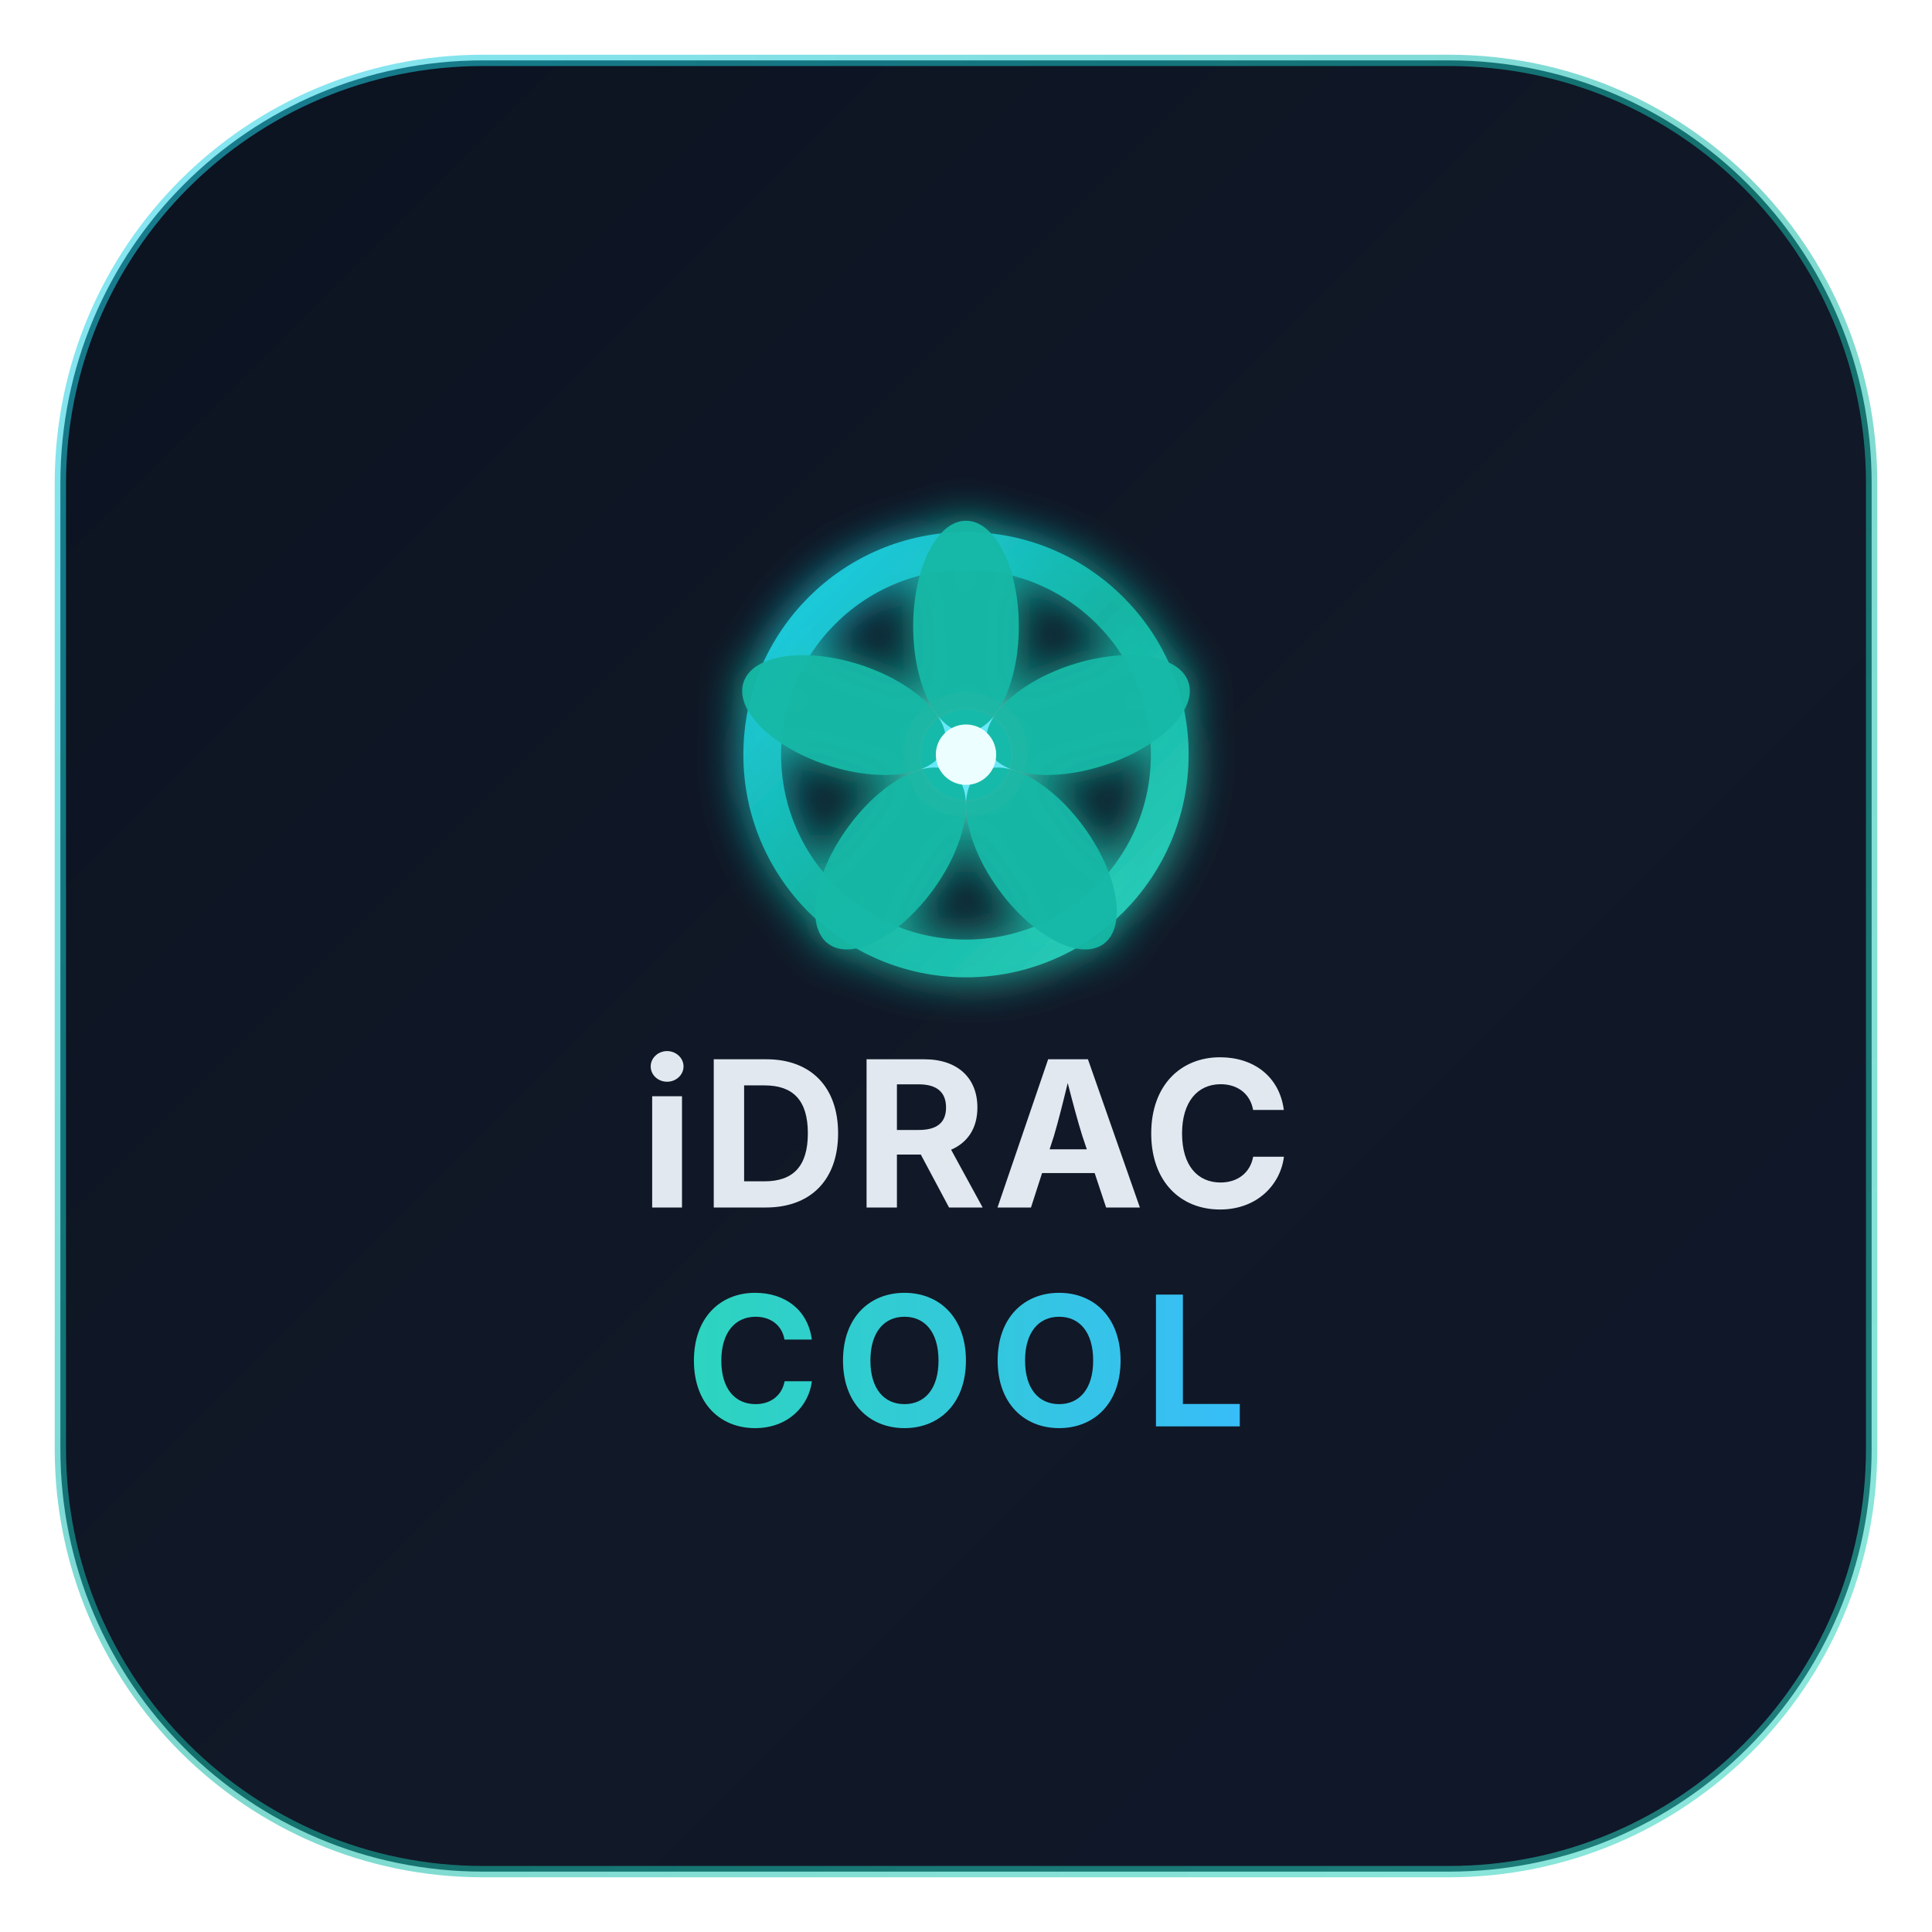
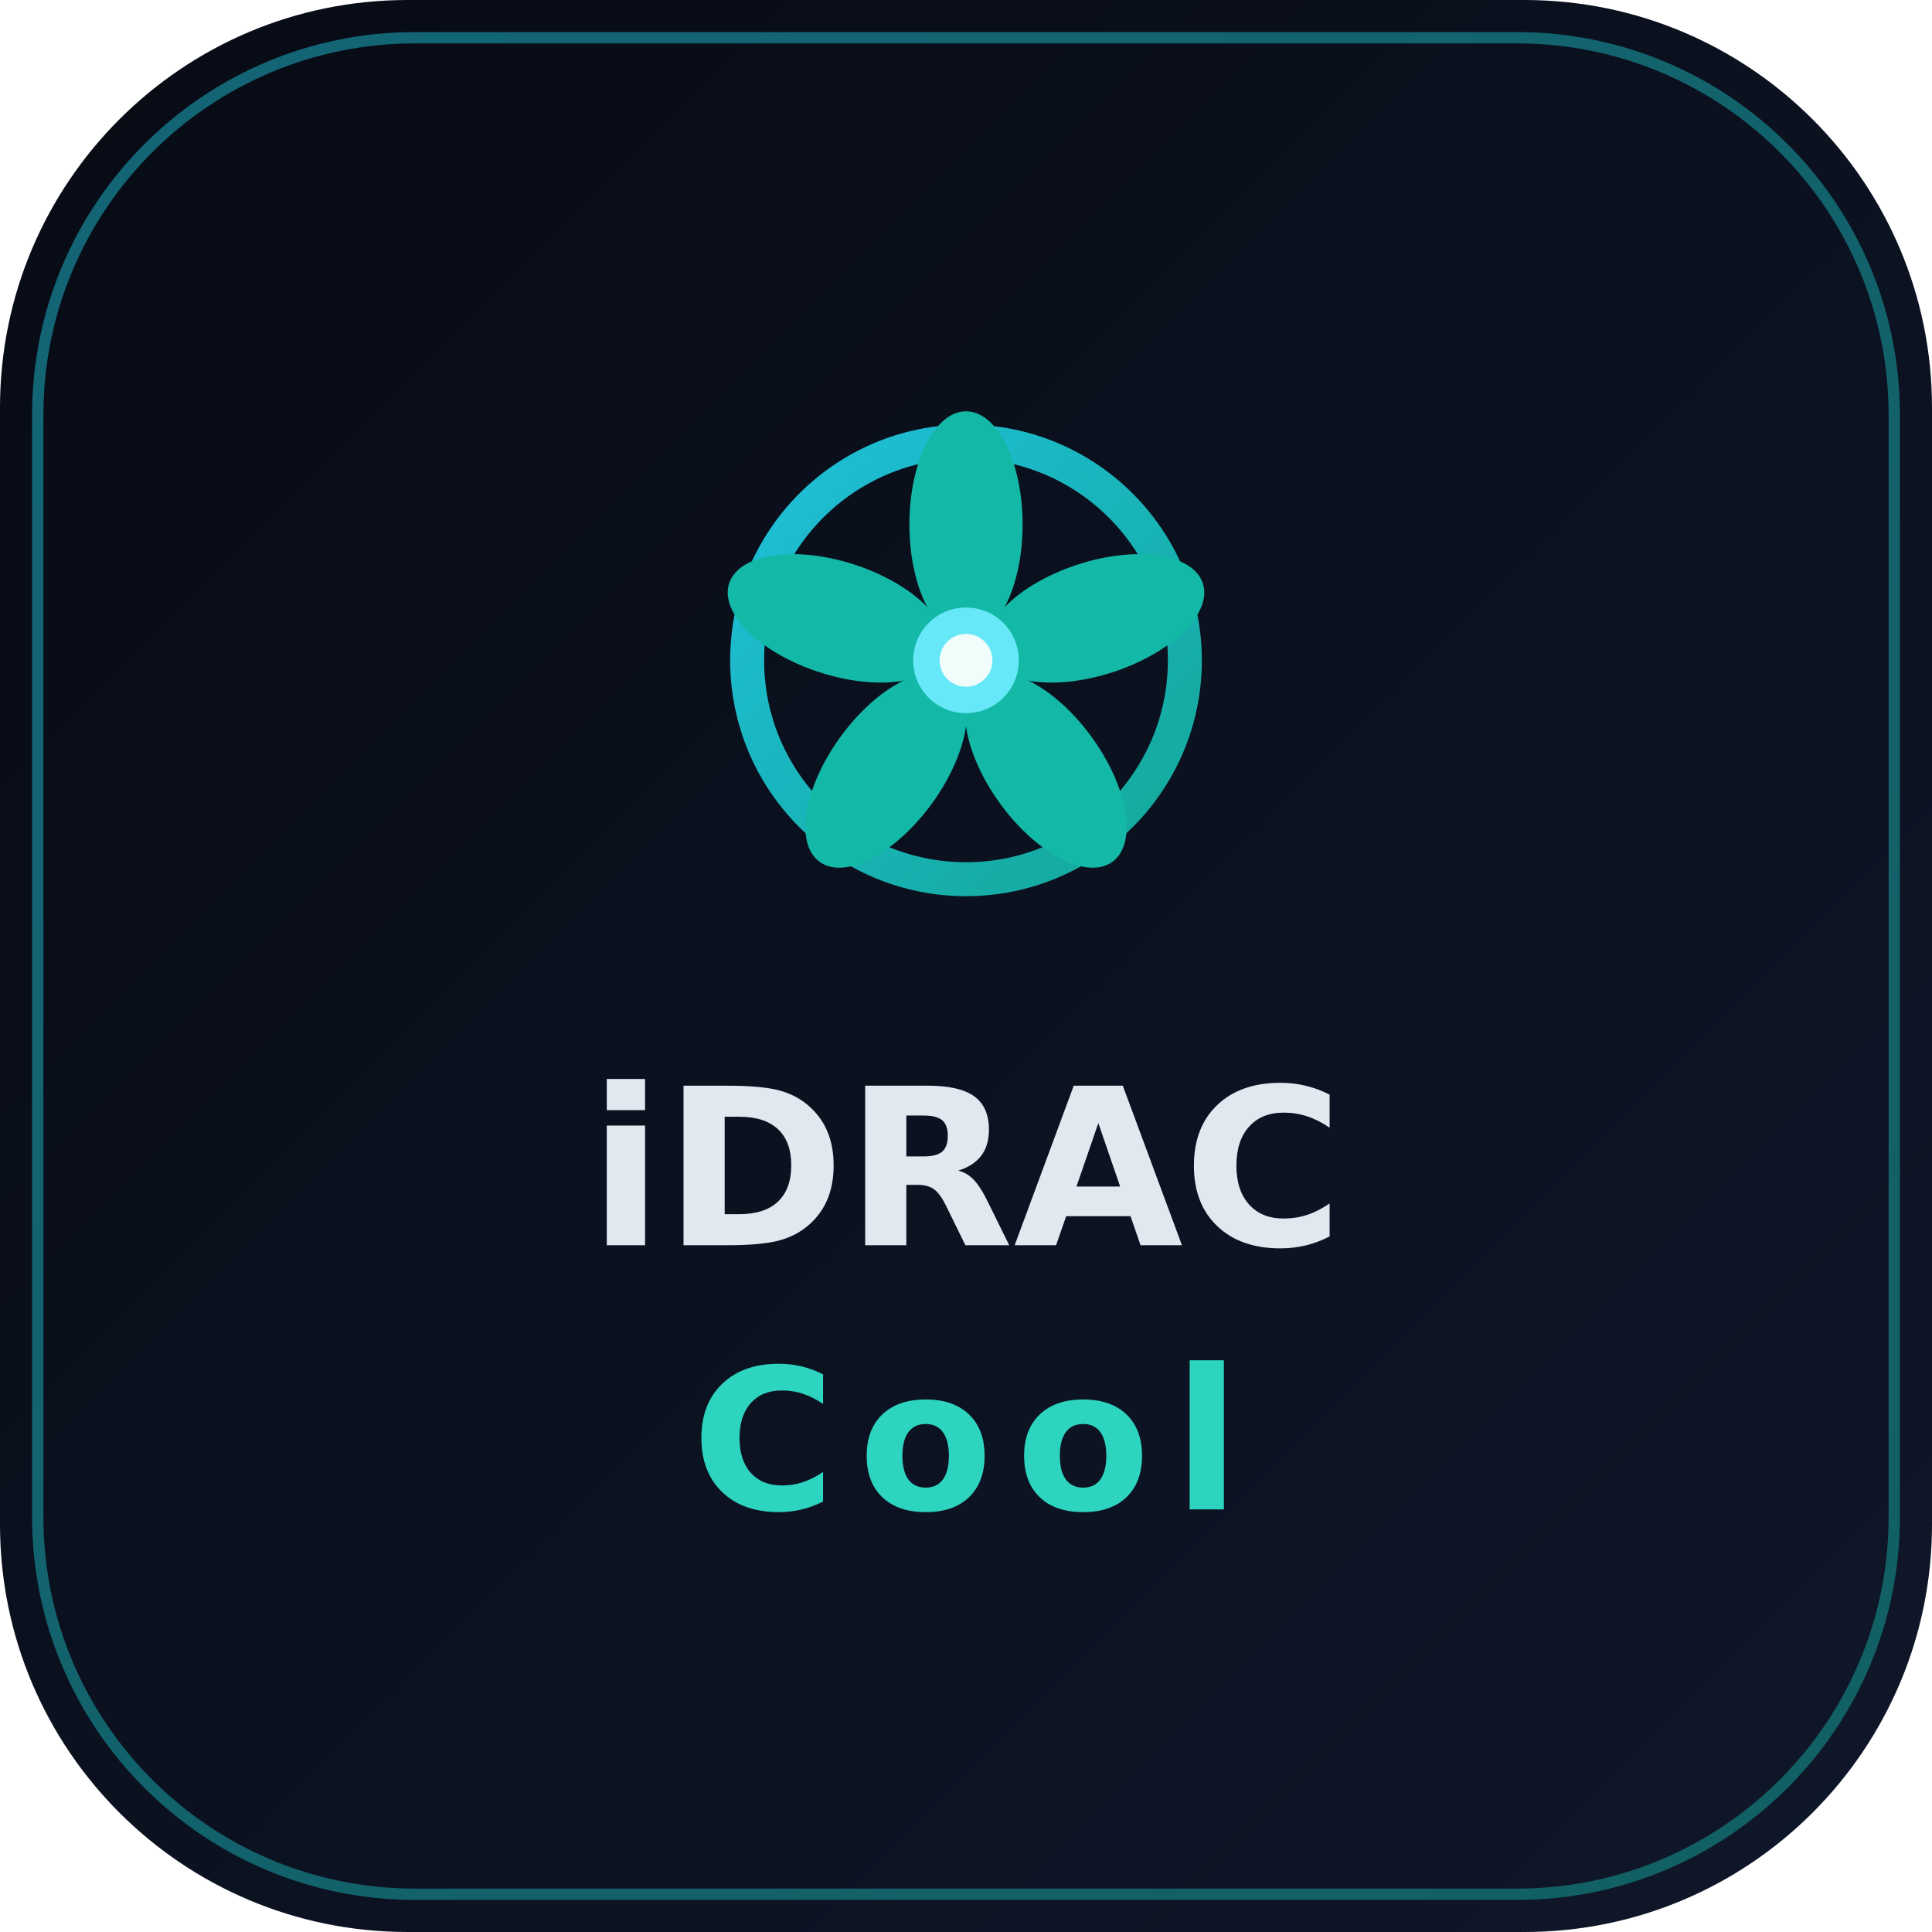
<svg xmlns="http://www.w3.org/2000/svg" width="512" height="512" viewBox="0 0 512 512" role="img" aria-label="iDRAC Cool">
  <defs>
    <linearGradient id="bg" x1="0%" y1="0%" x2="100%" y2="100%">
-       <stop offset="0%" stop-color="#0b1220" />
-       <stop offset="55%" stop-color="#111827" />
+       <stop offset="0%" stop-color="#070b14" />
      <stop offset="100%" stop-color="#0f172a" />
    </linearGradient>
    <linearGradient id="ring" x1="0%" y1="0%" x2="100%" y2="100%">
      <stop offset="0%" stop-color="#22d3ee" />
-       <stop offset="50%" stop-color="#14b8a6" />
-       <stop offset="100%" stop-color="#2dd4bf" />
+       <stop offset="100%" stop-color="#14b8a6" />
    </linearGradient>
    <linearGradient id="cool" x1="0%" y1="0%" x2="100%" y2="0%">
      <stop offset="0%" stop-color="#2dd4bf" />
      <stop offset="100%" stop-color="#38bdf8" />
    </linearGradient>
-     <filter id="glow" x="-40%" y="-40%" width="180%" height="180%">
-       <feGaussianBlur stdDeviation="6" result="b" />
-       <feMerge>
-         <feMergeNode in="b" />
-         <feMergeNode in="SourceGraphic" />
-       </feMerge>
-     </filter>
  </defs>
-   <rect x="16" y="16" width="480" height="480" rx="112" fill="url(#bg)" />
-   <rect x="16" y="16" width="480" height="480" rx="112" fill="none" stroke="url(#ring)" stroke-width="3" opacity="0.55" />
-   <g transform="translate(256,200)" filter="url(#glow)">
-     <circle r="54" fill="none" stroke="url(#ring)" stroke-width="10" opacity="0.95" />
-     <circle r="12" fill="#67e8f9" />
-     <g fill="#14b8a6" opacity="0.95">
-       <ellipse cx="0" cy="-34" rx="14" ry="28" transform="rotate(0)" />
-       <ellipse cx="0" cy="-34" rx="14" ry="28" transform="rotate(72)" />
-       <ellipse cx="0" cy="-34" rx="14" ry="28" transform="rotate(144)" />
-       <ellipse cx="0" cy="-34" rx="14" ry="28" transform="rotate(216)" />
-       <ellipse cx="0" cy="-34" rx="14" ry="28" transform="rotate(288)" />
+   <rect width="512" height="512" rx="108" fill="url(#bg)" />
+   <rect x="10" y="10" width="492" height="492" rx="100" fill="none" stroke="url(#ring)" stroke-width="3" opacity="0.45" />
+   <g transform="translate(256,175)">
+     <circle r="58" fill="none" stroke="url(#ring)" stroke-width="9" opacity="0.9" />
+     <g fill="#14b8a6">
+       <ellipse cx="0" cy="-36" rx="15" ry="30" transform="rotate(0)" />
+       <ellipse cx="0" cy="-36" rx="15" ry="30" transform="rotate(72)" />
+       <ellipse cx="0" cy="-36" rx="15" ry="30" transform="rotate(144)" />
+       <ellipse cx="0" cy="-36" rx="15" ry="30" transform="rotate(216)" />
+       <ellipse cx="0" cy="-36" rx="15" ry="30" transform="rotate(288)" />
    </g>
-     <circle r="8" fill="#ecfeff" />
+     <circle r="14" fill="#67e8f9" />
+     <circle r="7" fill="#f0fdfa" />
  </g>
-   <text x="256" y="320" text-anchor="middle" font-family="ui-sans-serif, system-ui, -apple-system, Segoe UI, sans-serif" font-size="54" font-weight="700" letter-spacing="1.5" fill="#e2e8f0">iDRAC</text>
-   <text x="256" y="378" text-anchor="middle" font-family="ui-sans-serif, system-ui, -apple-system, Segoe UI, sans-serif" font-size="48" font-weight="700" letter-spacing="4" fill="url(#cool)">COOL</text>
+   <text x="256" y="330" text-anchor="middle" font-family="DejaVu Sans, Liberation Sans, Arial, sans-serif" font-size="58" font-weight="700" fill="#e2e8f0">iDRAC</text>
+   <text x="256" y="400" text-anchor="middle" font-family="DejaVu Sans, Liberation Sans, Arial, sans-serif" font-size="52" font-weight="700" letter-spacing="6" fill="#2dd4bf">Cool</text>
</svg>
